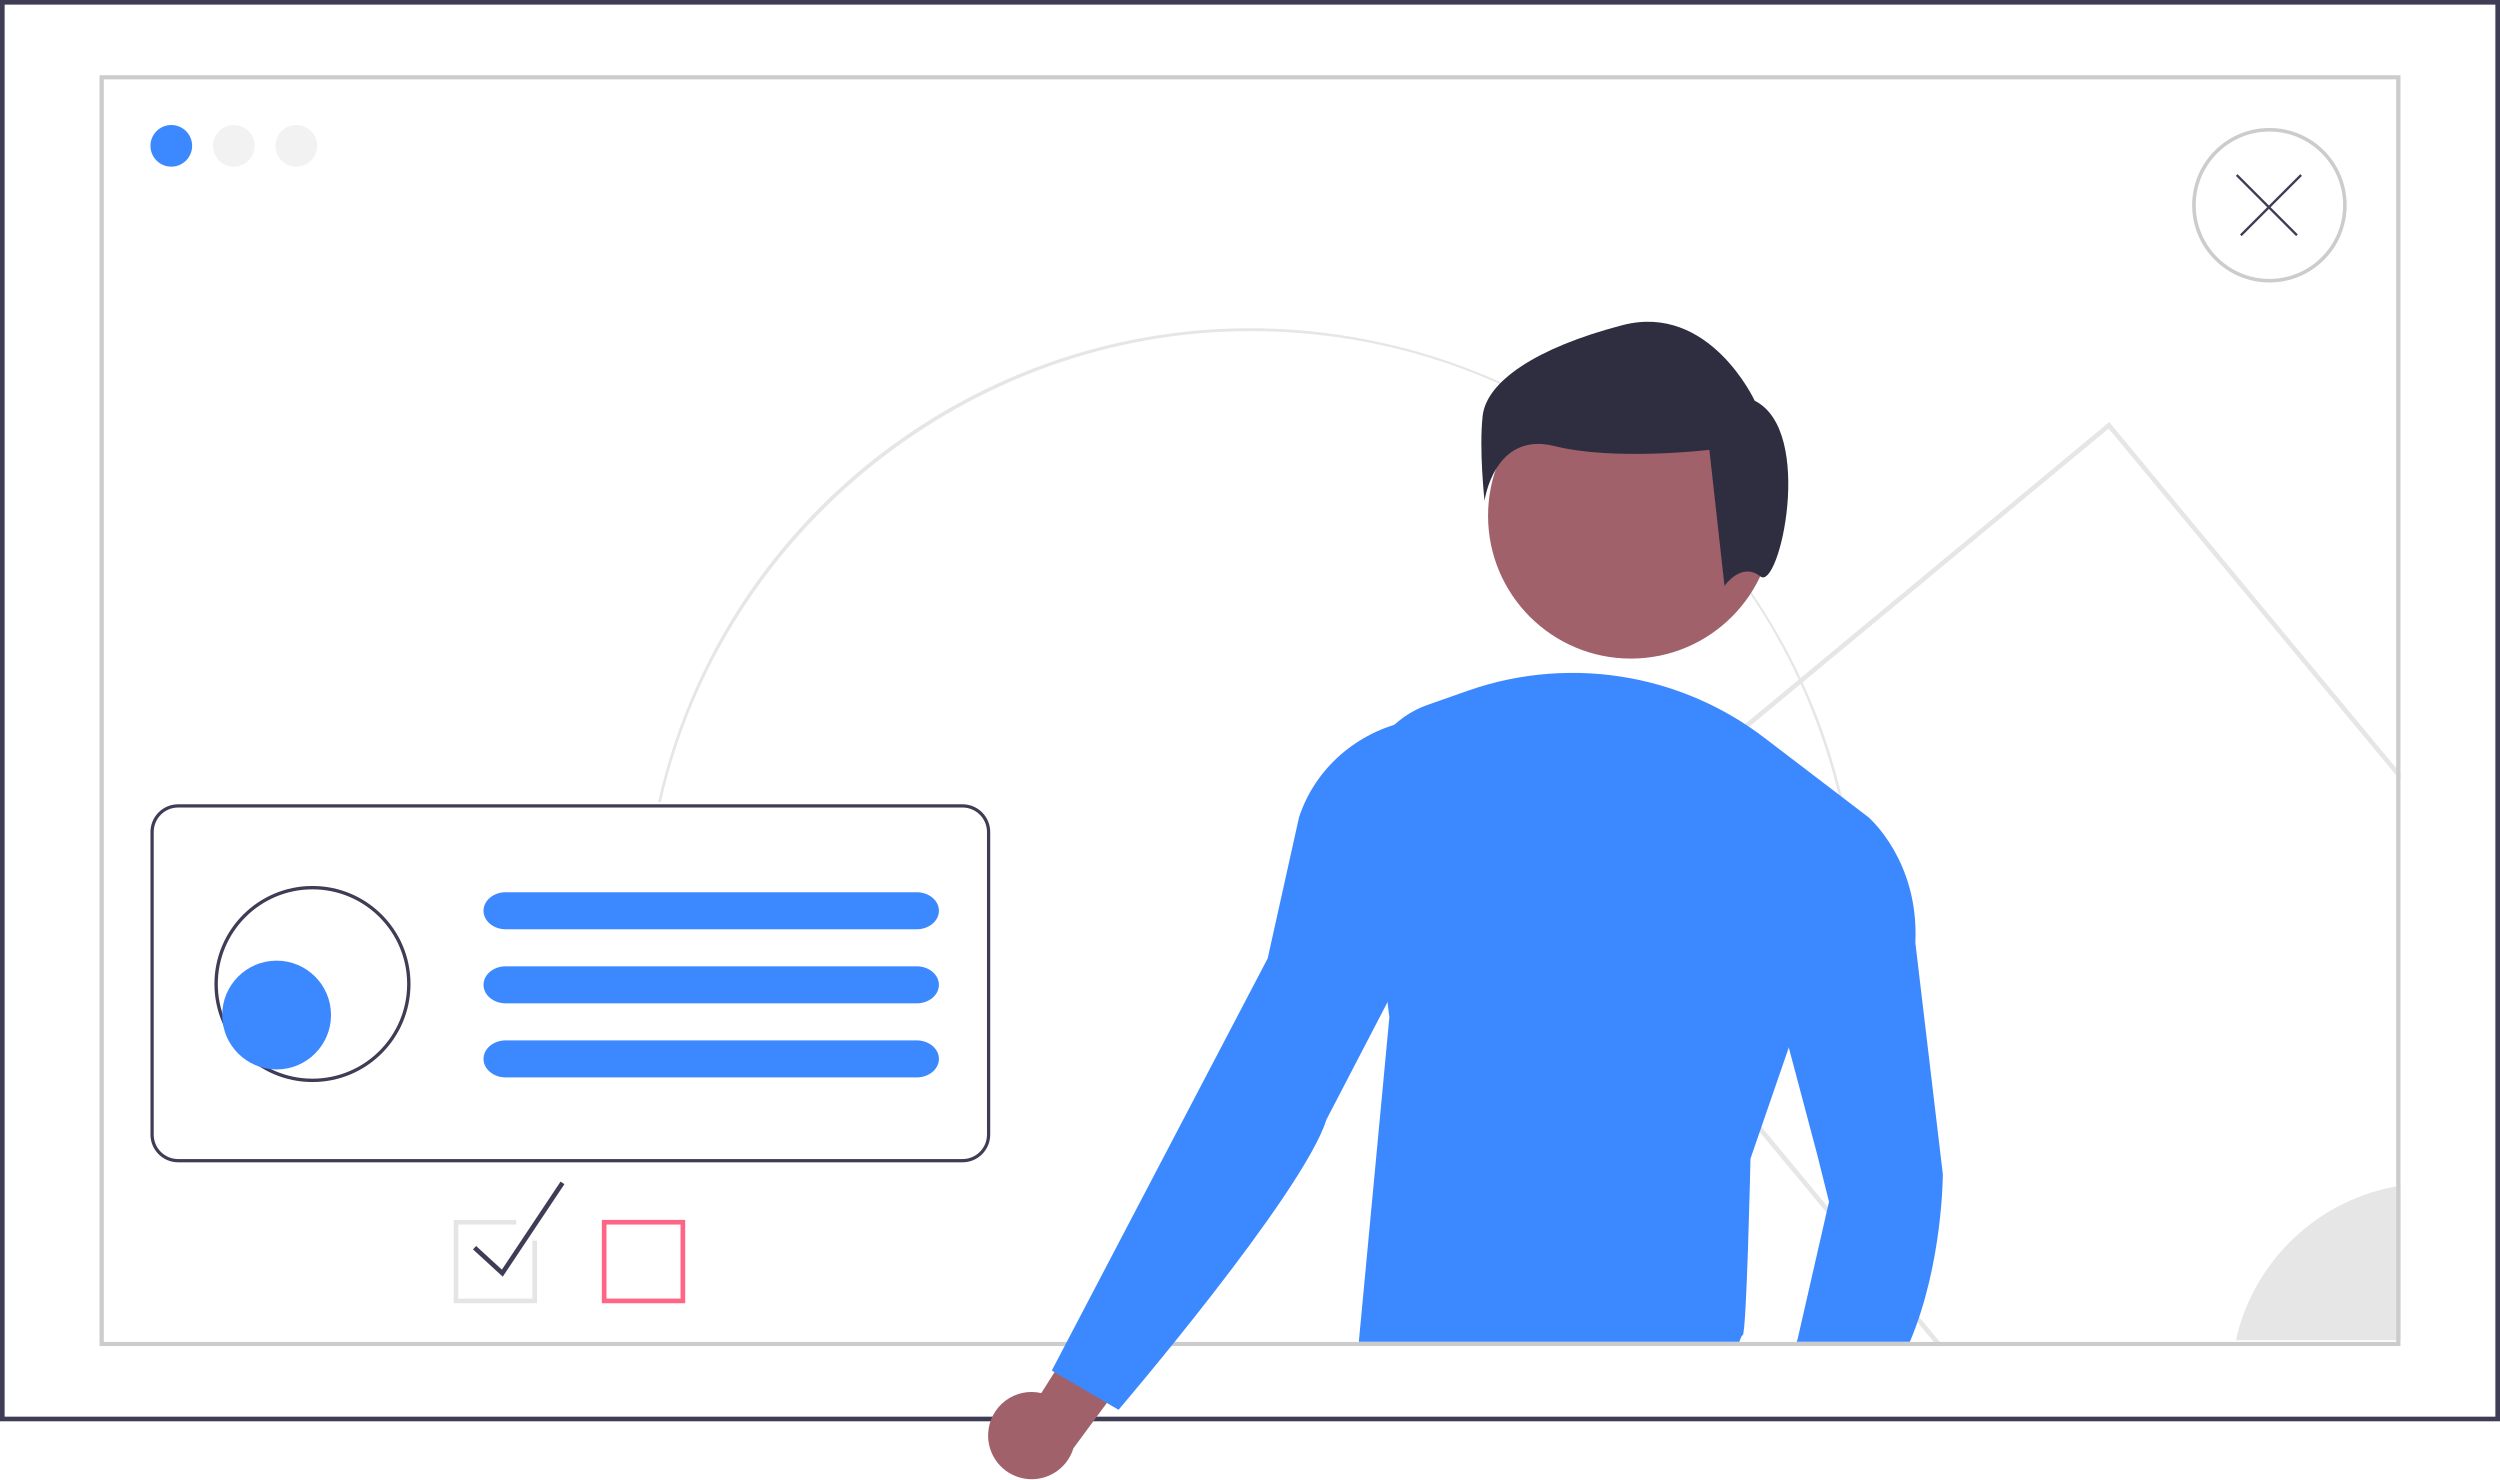
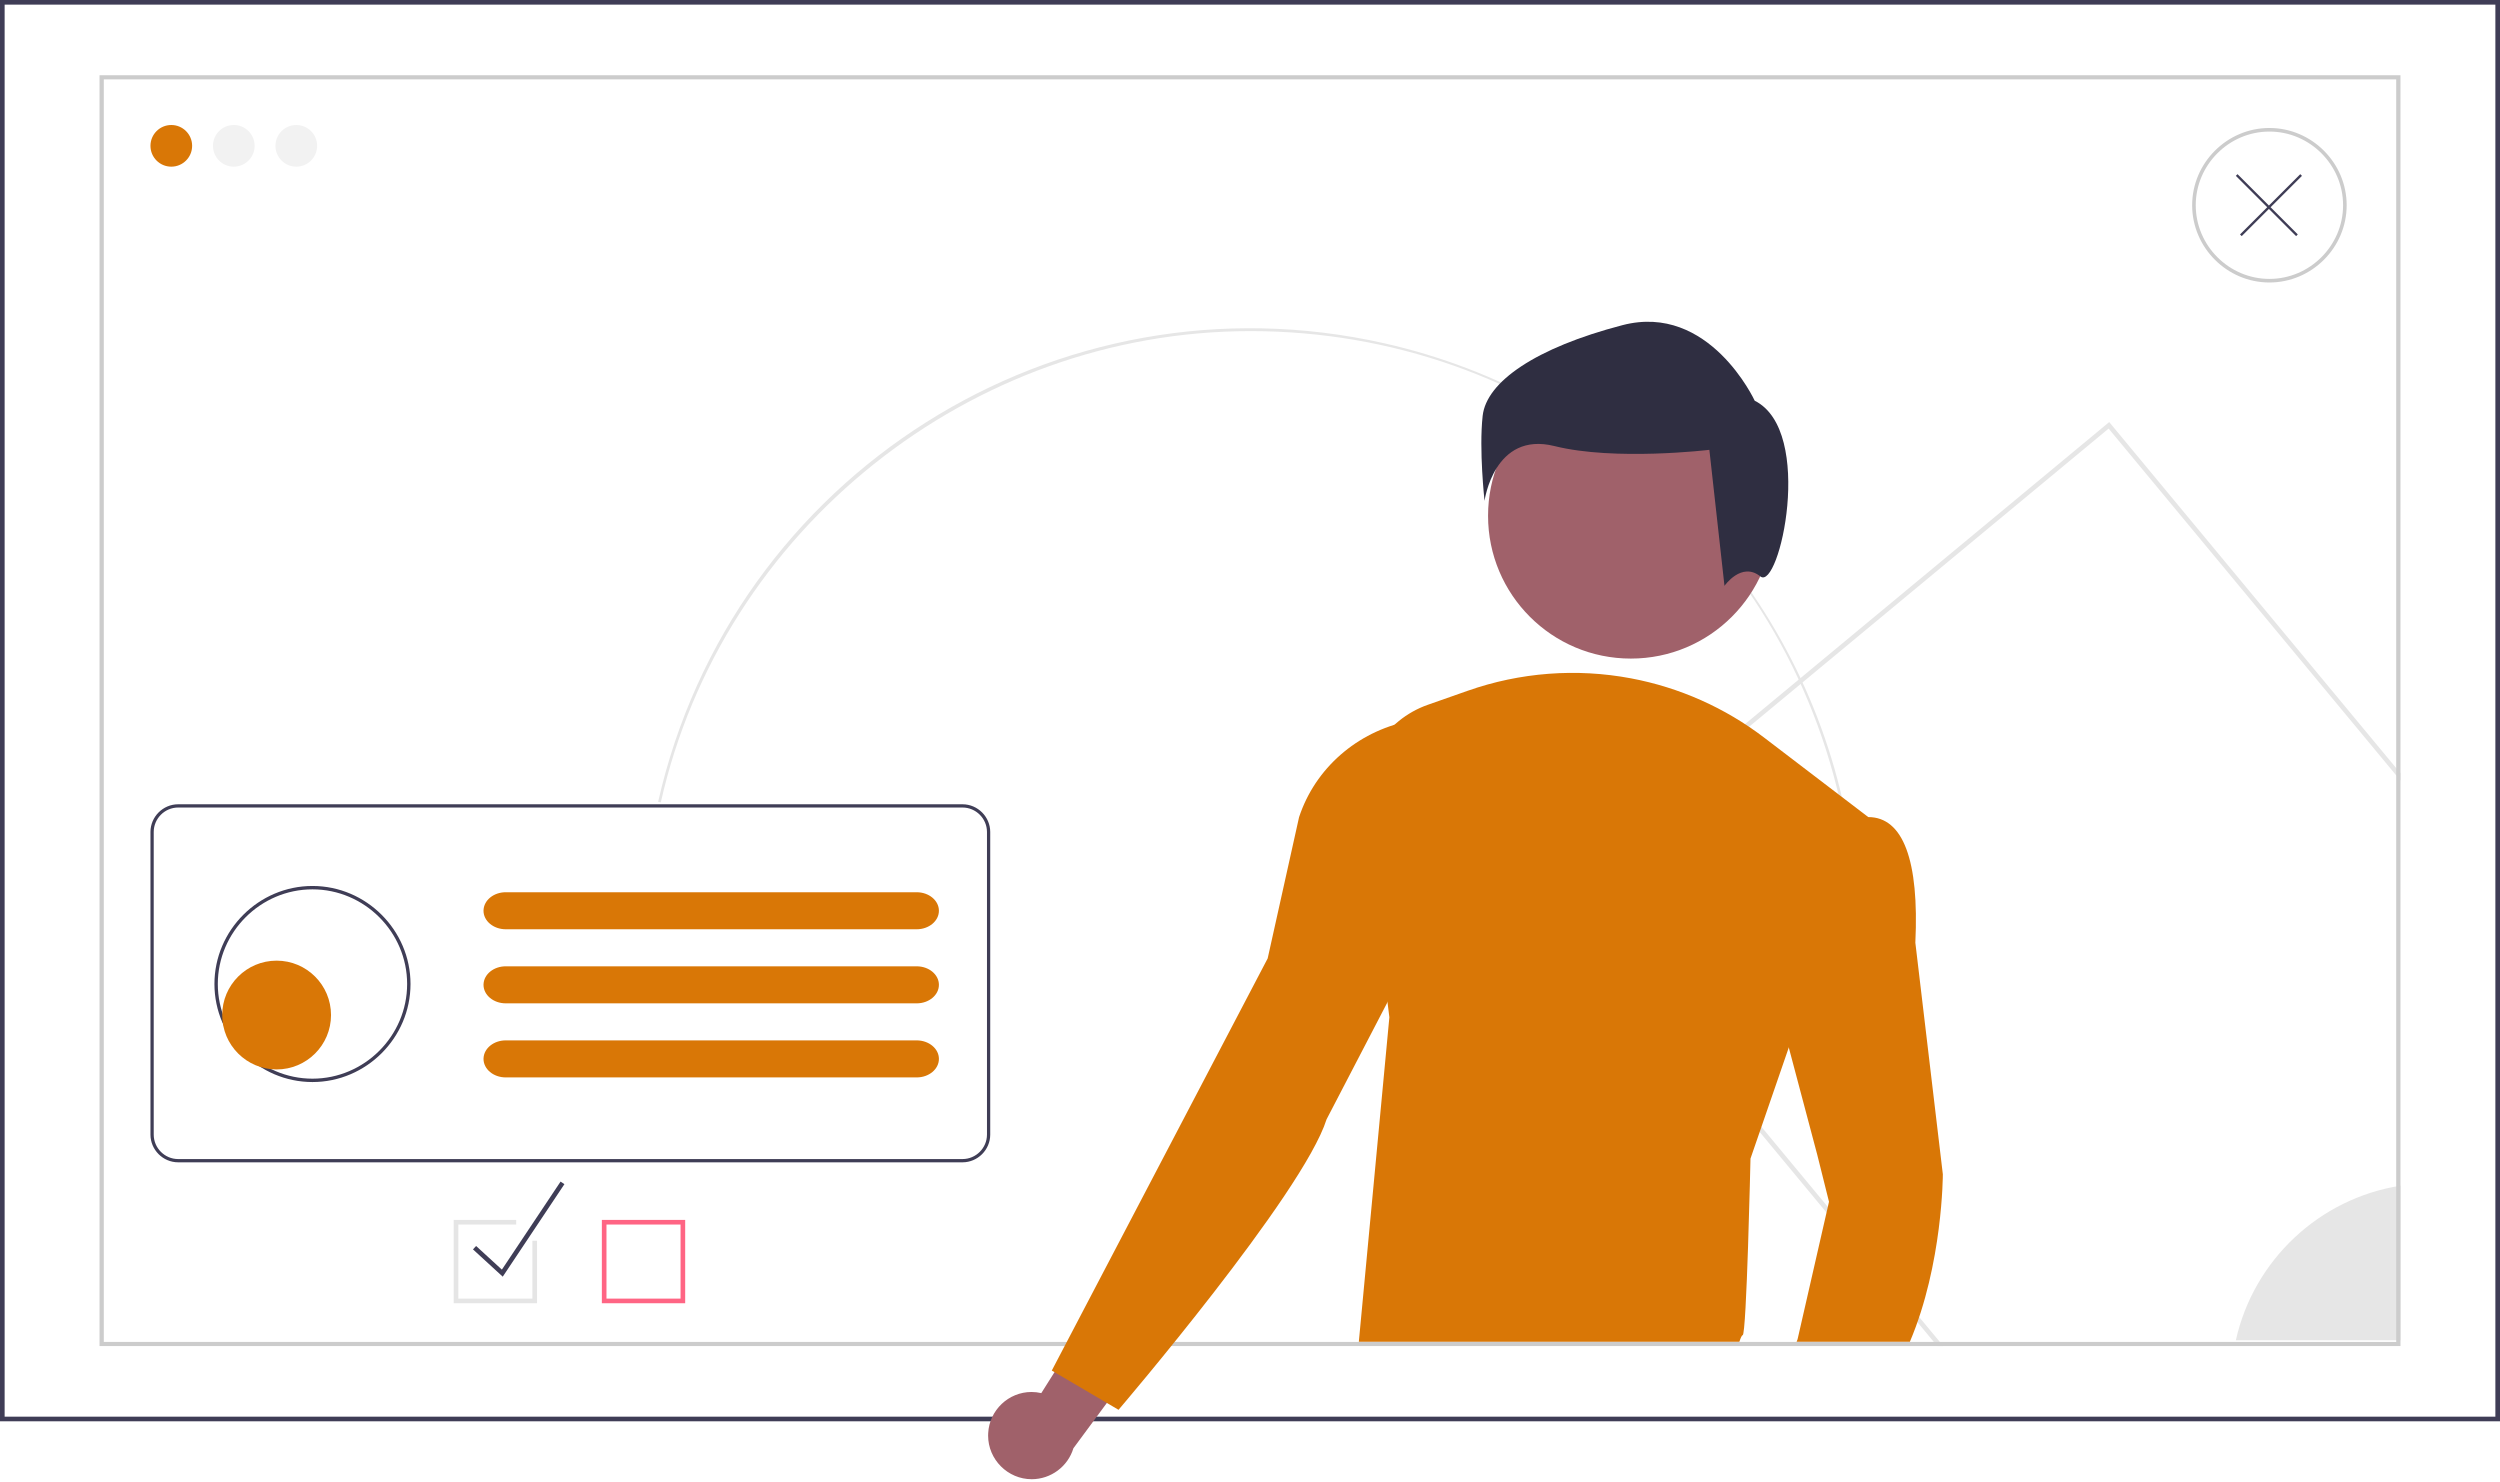
- <svg xmlns="http://www.w3.org/2000/svg" data-name="Layer 1" viewBox="0 0 1080 639.014">
-   <path data-name="Path 103" d="M285.467 346.636l-1.153-.26c31.958-141.342 172.446-230.015 313.788-198.057A262.383 262.383 0 01796 345.676l-1.152.262c-27.208-119.463-131.908-202.9-254.612-202.9-121.096.005-228.242 85.628-254.769 203.598z" fill="#e6e6e6" />
-   <path data-name="Path 104" d="M1080 614H0V0h1080zM2 612h1076V2H2z" fill="#3f3d56" />
-   <circle data-name="Ellipse 12" cx="74" cy="63" r="9" fill="#3c88ff" />
-   <circle data-name="Ellipse 13" cx="101" cy="63" r="9" fill="#f2f2f2" />
-   <circle data-name="Ellipse 14" cx="128" cy="63" r="9" fill="#f2f2f2" />
-   <path data-name="Path 107" d="M1037 512.215V579h-71.119A86.746 86.746 0 011037 512.215z" fill="#e6e6e6" />
-   <path data-name="Path 108" d="M911.82 183.1l-.64-.77-239.39 198.53-.77.64 165.87 200h2.6L673.84 381.76l237.08-196.61L1037 337.18v-3.14z" fill="#e6e6e6" />
-   <circle data-name="Ellipse 15" cx="704.534" cy="222.815" r="61.692" fill="#a0616a" />
-   <path data-name="Path 111" d="M807.086 352.978l-34.33 99.534v.01l-16.545 47.99s-1.69 76.304-3.387 76.304c-.352 0-.853 1.1-1.416 2.833H587.012l13.194-140.19-.809-6.532-10.32-83.73a41.962 41.962 0 0127.73-44.72l17.244-6.063a136.524 136.524 0 0170.51-5.376 136.524 136.524 0 0157.61 25.653z" fill="#3c88ff" />
-   <path data-name="Path 113" d="M758.033 173.112s-19.587-42.438-57.133-32.645-58.761 24.484-60.393 39.174.816 36.726.816 36.726 4.081-30.2 30.2-23.668 66.922 1.632 66.922 1.632l6.529 58.761s7.345-10.61 15.506-4.081 23.669-62.841-2.447-75.899z" fill="#2f2e41" />
-   <path data-name="Path 114" d="M839.306 507.293s0 38.746-14.24 72.356h-48.933l.431-1.135 13.564-59.355-5.084-20.345-12.288-46.293v-.009a135.33 135.33 0 011.086-73.28l.556-1.872a34.102 34.102 0 0132.688-24.382s22.043 18.656 20.345 54.262z" fill="#3c88ff" />
-   <path data-name="Path 121" d="M980.387 122.039a33.376 33.376 0 1133.376-33.376 33.376 33.376 0 01-33.376 33.376zm0-65.2a31.824 31.824 0 1031.824 31.824 31.824 31.824 0 00-31.824-31.824z" fill="#ccc" />
-   <path data-name="Path 123" d="M1037 581.5H43v-549h994zm-992.159-1.788h990.318V34.288H44.84z" fill="#ccc" />
-   <path data-name="Path 122" d="M994.448 75.97l-.729-.729-13.554 13.555-13.555-13.555-.729.729 13.554 13.554-11.75 11.75.729.729 11.75-11.75 11.75 11.75.729-.729-11.75-11.75z" fill="#3f3d56" />
-   <path data-name="Path 146" d="M415.826 347.446H76.952A11.969 11.969 0 0065 359.398v130.768a11.969 11.969 0 0011.952 11.957h338.874a11.969 11.969 0 0011.952-11.952V359.398a11.969 11.969 0 00-11.952-11.952zm10.546 142.721a10.559 10.559 0 01-10.546 10.546H76.952a10.559 10.559 0 01-10.546-10.546V359.398a10.559 10.559 0 0110.546-10.546h338.874a10.559 10.559 0 0110.546 10.546z" fill="#3f3d56" />
-   <path data-name="Path 141" d="M396.003 385.445H218.481c-5.156 0-9.39 3.4-9.591 7.686a2.142 2.142 0 00-.015.314c.007 4.416 4.3 7.994 9.606 8h177.522c5.305 0 9.606-3.582 9.606-8s-4.3-8-9.606-8z" fill="#3c88ff" />
-   <path data-name="Path 141-2" d="M396.003 417.446H218.481c-5.156 0-9.39 3.4-9.591 7.686a2.142 2.142 0 00-.015.314c.007 4.416 4.3 7.994 9.606 8h177.522c5.305 0 9.606-3.582 9.606-8s-4.301-8-9.606-8z" fill="#3c88ff" />
-   <path data-name="Path 141-3" d="M396.003 449.446H218.481c-5.156 0-9.39 3.4-9.591 7.686a2.142 2.142 0 00-.015.314c.007 4.416 4.3 7.994 9.606 8h177.522c5.305 0 9.606-3.582 9.606-8s-4.3-8-9.606-8z" fill="#3c88ff" />
-   <path data-name="Path 140" d="M134.988 467.445a42.353 42.353 0 1142.353-42.353 42.353 42.353 0 01-42.353 42.353zm0-83.245a40.892 40.892 0 1040.892 40.892 40.892 40.892 0 00-40.892-40.892z" fill="#3f3d56" />
-   <path data-name="Path 118" d="M296 563h-36v-36h36zm-34-2h32v-32h-32z" fill="#ff6584" />
-   <path data-name="Path 119" d="M217.185 551.525l-12.861-11.788 1.352-1.474 11.139 10.212 25.353-38.03 1.664 1.11z" fill="#3f3d56" />
-   <path data-name="Path 120" d="M230 536v25h-32v-32h25v-2h-27v36h36v-27z" fill="#e5e5e5" />
-   <circle data-name="Ellipse 18" cx="119.5" cy="438.5" r="23.5" fill="#3c88ff" />
-   <path d="M426.901 619.09a18.724 18.724 0 0122.939-17.267l35.48-56.29 14.269 31.495-35.88 48.626a18.825 18.825 0 01-36.808-6.564z" fill="#a0616a" />
-   <path data-name="Path 115" d="M612.177 310.868l-1.958.346c-21.997 3.885-40.648 18.905-48.35 39.873q-.347.943-.665 1.897l-13.566 61.044-93.266 178.053 28.831 16.955s79.7-93.265 89.874-125.485l40.967-78.785a25.532 25.532 0 002.86-12.76l-3.07-79.8a1.413 1.413 0 00-1.658-1.338z" fill="#3c88ff" />
+ <svg xmlns="http://www.w3.org/2000/svg" width="100%" height="100%" viewBox="0 0 1080 640" version="1.1" xml:space="preserve" style="fill-rule:evenodd;clip-rule:evenodd;stroke-linejoin:round;stroke-miterlimit:2;">
+   <path d="M285.467,346.636L284.314,346.376C316.272,205.034 456.76,116.361 598.102,148.319C696.369,170.538 773.513,247.471 796,345.676L794.848,345.938C767.64,226.475 662.94,143.038 540.236,143.038C419.14,143.043 311.994,228.666 285.467,346.636Z" style="fill:rgb(230,230,230);fill-rule:nonzero;" />
+   <path d="M1080,614L0,614L0,0L1080,0L1080,614ZM2,612L1078,612L1078,2L2,2L2,612Z" style="fill:rgb(63,61,86);fill-rule:nonzero;" />
+   <circle cx="74" cy="63" r="9" style="fill:rgb(217,119,6);" />
+   <circle cx="101" cy="63" r="9" style="fill:rgb(242,242,242);" />
+   <circle cx="128" cy="63" r="9" style="fill:rgb(242,242,242);" />
+   <path d="M1037,512.215L1037,579L965.881,579C973.62,544.328 1001.91,517.762 1037,512.215Z" style="fill:rgb(230,230,230);fill-rule:nonzero;" />
+   <path d="M911.82,183.1L911.18,182.33L671.79,380.86L671.02,381.5L836.89,581.5L839.49,581.5L673.84,381.76L910.92,185.15L1037,337.18L1037,334.04L911.82,183.1Z" style="fill:rgb(230,230,230);fill-rule:nonzero;" />
+   <circle cx="704.534" cy="222.815" r="61.692" style="fill:rgb(160,97,106);" />
+   <path d="M807.086,352.978L772.756,452.512L772.756,452.522L756.211,500.512C756.211,500.512 754.521,576.816 752.824,576.816C752.472,576.816 751.971,577.916 751.408,579.649L587.012,579.649L600.206,439.459L599.397,432.927L589.077,349.197C586.674,329.697 598.272,310.993 616.807,304.477L634.051,298.414C656.673,290.461 680.995,288.607 704.561,293.038C725.502,296.976 745.234,305.762 762.171,318.691L807.086,352.978Z" style="fill:rgb(217,119,6);fill-rule:nonzero;" />
+   <path d="M758.033,173.112C758.033,173.112 738.446,130.674 700.9,140.467C663.354,150.26 642.139,164.951 640.507,179.641C638.875,194.331 641.323,216.367 641.323,216.367C641.323,216.367 645.404,186.167 671.523,192.699C697.642,199.231 738.445,194.331 738.445,194.331L744.974,253.092C744.974,253.092 752.319,242.482 760.48,249.011C768.641,255.54 784.149,186.17 758.033,173.112Z" style="fill:rgb(47,46,65);fill-rule:nonzero;" />
+   <path d="M839.306,507.293C839.306,507.293 839.306,546.039 825.066,579.649L776.133,579.649L776.564,578.514L790.128,519.159L785.044,498.814L772.756,452.521L772.756,452.512C766.372,428.453 766.747,403.092 773.842,379.232L774.398,377.36C778.687,362.937 792.039,352.978 807.086,352.978C822.133,352.978 829.129,371.634 827.431,407.24L839.306,507.293Z" style="fill:rgb(217,119,6);fill-rule:nonzero;" />
+   <path d="M980.387,122.039C962.077,122.039 947.011,106.973 947.011,88.663C947.011,70.353 962.077,55.287 980.387,55.287C998.697,55.287 1013.76,70.353 1013.76,88.663C1013.76,106.973 998.697,122.039 980.387,122.039ZM980.387,56.839C962.929,56.839 948.563,71.205 948.563,88.663C948.563,106.121 962.929,120.487 980.387,120.487C997.845,120.487 1012.21,106.121 1012.21,88.663C1012.21,71.205 997.845,56.839 980.387,56.839Z" style="fill:rgb(204,204,204);fill-rule:nonzero;" />
+   <path d="M1037,581.5L43,581.5L43,32.5L1037,32.5L1037,581.5ZM44.841,579.712L1035.16,579.712L1035.16,34.288L44.84,34.288L44.841,579.712Z" style="fill:rgb(204,204,204);fill-rule:nonzero;" />
+   <path d="M994.448,75.97L993.719,75.241L980.165,88.796L966.61,75.241L965.881,75.97L979.435,89.524L967.685,101.274L968.414,102.003L980.164,90.253L991.914,102.003L992.643,101.274L980.893,89.524L994.448,75.97Z" style="fill:rgb(63,61,86);fill-rule:nonzero;" />
+   <path d="M415.826,347.446L76.952,347.446C70.399,347.455 65.009,352.845 65,359.398L65,490.166C65.007,496.721 70.397,502.114 76.952,502.123L415.826,502.123C422.379,502.114 427.769,496.724 427.778,490.171L427.778,359.398C427.769,352.845 422.379,347.455 415.826,347.446ZM426.372,490.167C426.365,495.95 421.609,500.706 415.826,500.713L76.952,500.713C71.169,500.706 66.413,495.95 66.406,490.167L66.406,359.398C66.413,353.615 71.169,348.859 76.952,348.852L415.826,348.852C421.609,348.859 426.365,353.615 426.372,359.398L426.372,490.167Z" style="fill:rgb(63,61,86);fill-rule:nonzero;" />
+   <path d="M396.003,385.445L218.481,385.445C213.325,385.445 209.091,388.845 208.89,393.131C208.877,393.235 208.872,393.34 208.875,393.445C208.882,397.861 213.175,401.439 218.481,401.445L396.003,401.445C401.308,401.445 405.609,397.863 405.609,393.445C405.609,389.027 401.309,385.445 396.003,385.445Z" style="fill:rgb(217,119,6);fill-rule:nonzero;" />
+   <path d="M396.003,417.446L218.481,417.446C213.325,417.446 209.091,420.846 208.89,425.132C208.877,425.236 208.872,425.341 208.875,425.446C208.882,429.862 213.175,433.44 218.481,433.446L396.003,433.446C401.308,433.446 405.609,429.864 405.609,425.446C405.609,421.028 401.308,417.446 396.003,417.446Z" style="fill:rgb(217,119,6);fill-rule:nonzero;" />
+   <path d="M396.003,449.446L218.481,449.446C213.325,449.446 209.091,452.846 208.89,457.132C208.877,457.236 208.872,457.341 208.875,457.446C208.882,461.862 213.175,465.44 218.481,465.446L396.003,465.446C401.308,465.446 405.609,461.864 405.609,457.446C405.609,453.028 401.309,449.446 396.003,449.446Z" style="fill:rgb(217,119,6);fill-rule:nonzero;" />
+   <path d="M134.988,467.445C111.754,467.445 92.635,448.326 92.635,425.092C92.635,401.858 111.754,382.739 134.988,382.739C158.222,382.739 177.341,401.858 177.341,425.092C177.341,448.326 158.222,467.445 134.988,467.445ZM134.988,384.2C112.555,384.2 94.096,402.659 94.096,425.092C94.096,447.525 112.555,465.984 134.988,465.984C157.421,465.984 175.88,447.525 175.88,425.092C175.88,402.659 157.421,384.2 134.988,384.2Z" style="fill:rgb(63,61,86);fill-rule:nonzero;" />
+   <path d="M296,563L260,563L260,527L296,527L296,563ZM262,561L294,561L294,529L262,529L262,561Z" style="fill:rgb(255,101,132);fill-rule:nonzero;" />
+   <path d="M217.185,551.525L204.324,539.737L205.676,538.263L216.815,548.475L242.168,510.445L243.832,511.555L217.185,551.525Z" style="fill:rgb(63,61,86);fill-rule:nonzero;" />
+   <path d="M230,536L230,561L198,561L198,529L223,529L223,527L196,527L196,563L232,563L232,536L230,536Z" style="fill:rgb(229,229,229);fill-rule:nonzero;" />
+   <circle cx="119.5" cy="438.5" r="23.5" style="fill:rgb(217,119,6);" />
+   <path d="M426.901,619.09C427.414,609.197 435.694,601.337 445.6,601.337C447.027,601.337 448.45,601.5 449.84,601.823L485.32,545.533L499.589,577.028L463.709,625.654C461.31,633.568 453.963,639.017 445.694,639.017C435.367,639.017 426.869,630.519 426.869,620.192C426.869,619.825 426.879,619.457 426.901,619.09Z" style="fill:rgb(160,97,106);fill-rule:nonzero;" />
+   <path d="M612.177,310.868L610.219,311.214C588.222,315.099 569.571,330.119 561.869,351.087C561.638,351.716 561.416,352.348 561.204,352.984L547.638,414.028L454.372,592.081L483.203,609.036C483.203,609.036 562.903,515.771 573.077,483.551L614.044,404.766C616.089,400.833 617.074,396.435 616.904,392.006L613.834,312.206C613.805,311.452 613.177,310.846 612.422,310.846C612.34,310.846 612.257,310.854 612.176,310.868L612.177,310.868Z" style="fill:rgb(217,119,6);fill-rule:nonzero;" />
</svg>
